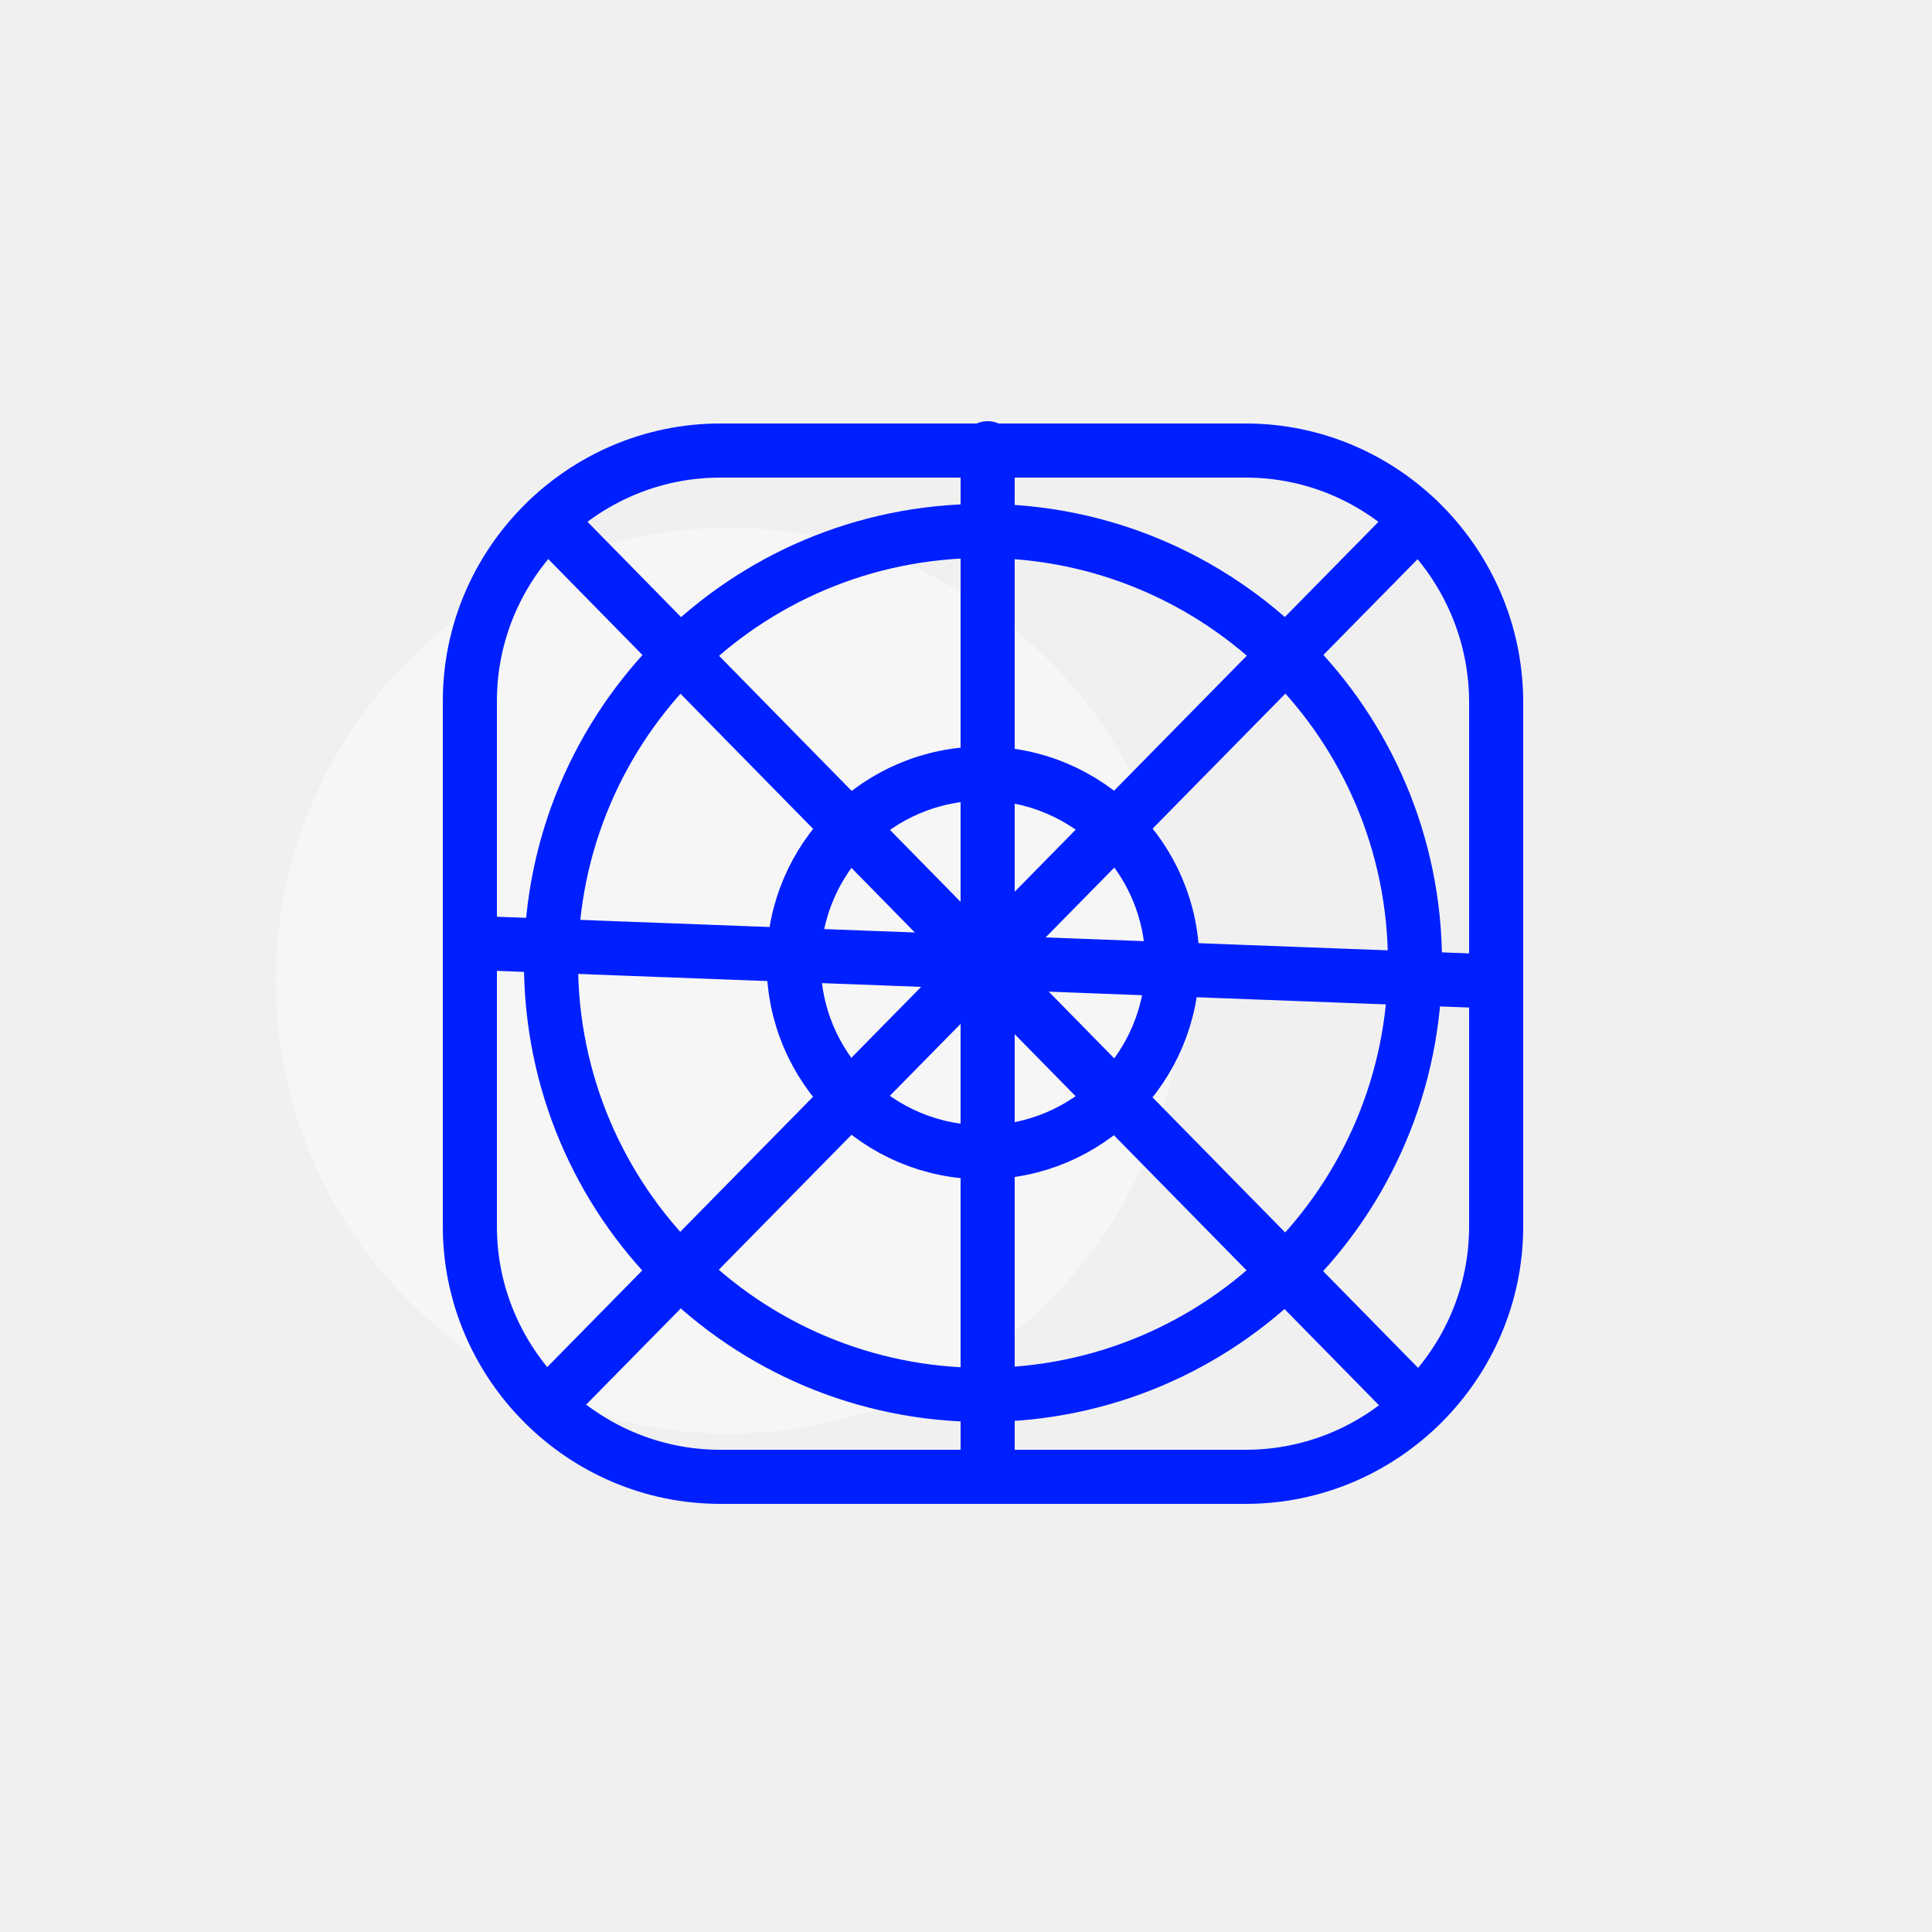
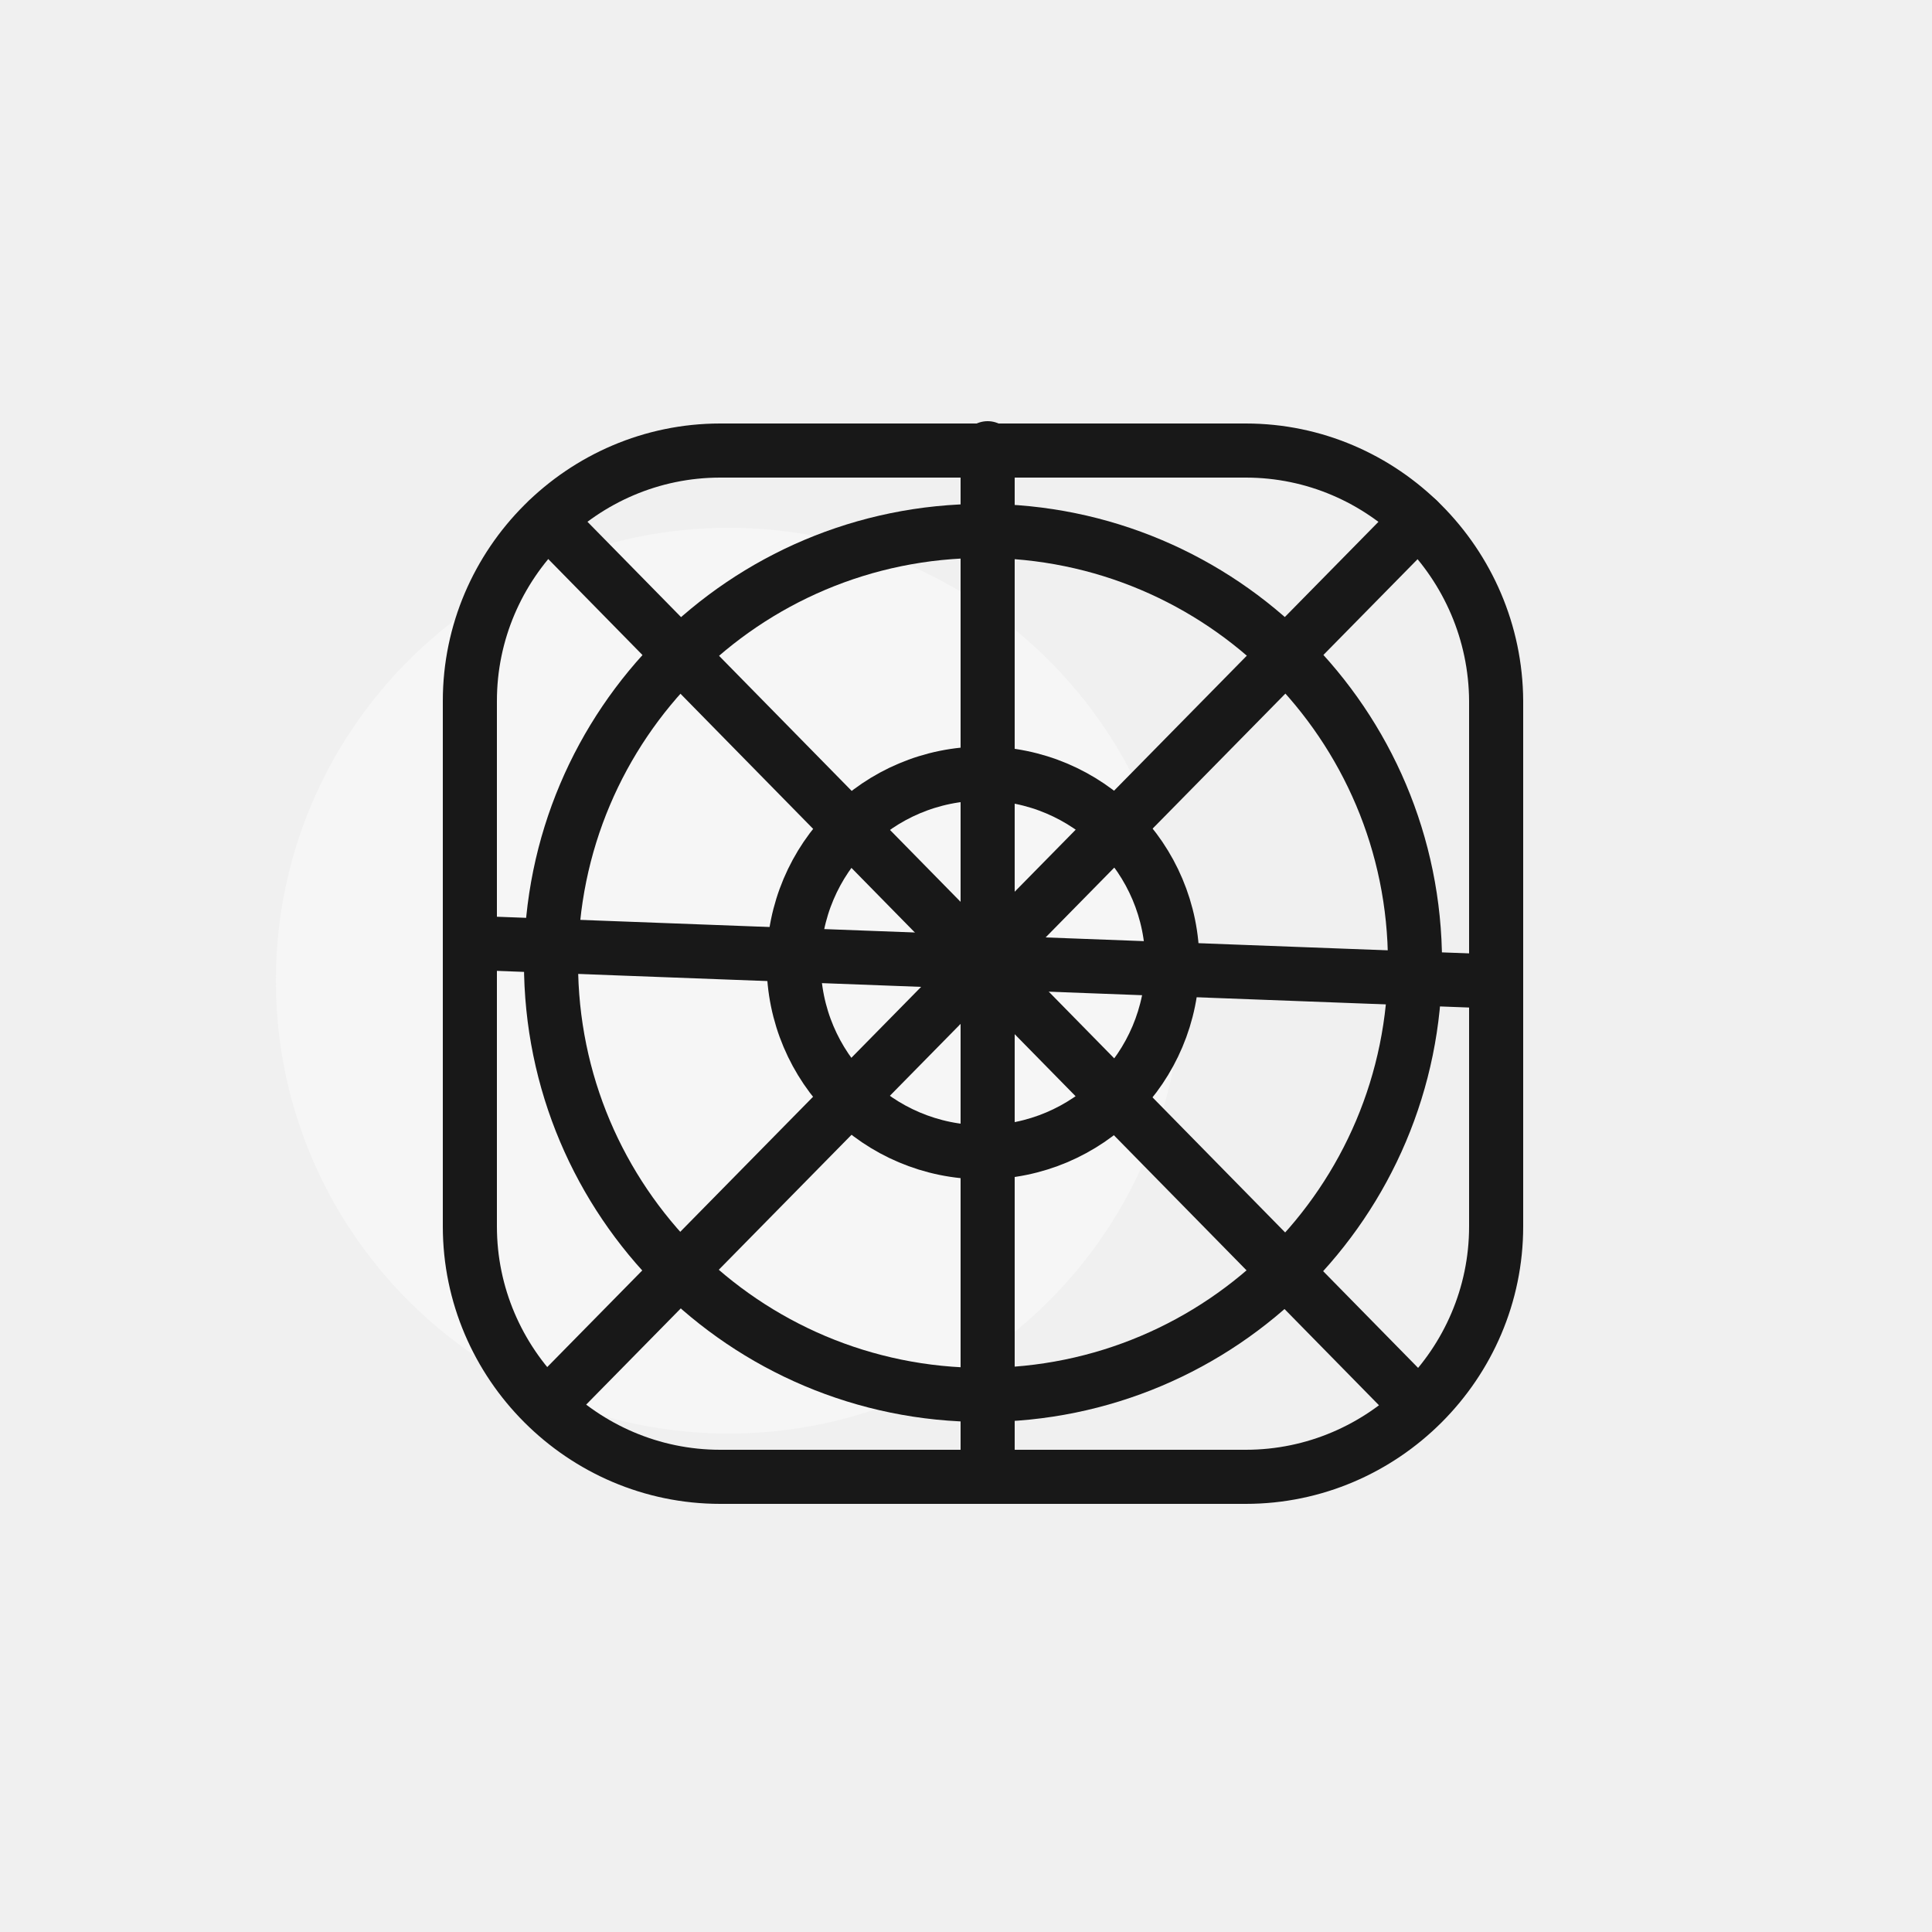
<svg xmlns="http://www.w3.org/2000/svg" version="1.1" id="Layer_1" x="0px" y="0px" viewBox="0 0 250 250" style="enable-background:new 0 0 250 250;" xml:space="preserve">
  <style type="text/css">
	.st0{fill:#F6F6F6;}
- 	.st1{fill:none;stroke:#001FFF;stroke-width:7;stroke-linecap:round;stroke-linejoin:round;stroke-miterlimit:10;}
- 	.st2{fill:#FFFFFF;stroke:#001FFF;stroke-width:7;stroke-linecap:round;stroke-linejoin:round;stroke-miterlimit:10;}
+ 	.st1{fill:none;stroke:#181818;stroke-width:7;stroke-linecap:round;stroke-linejoin:round;stroke-miterlimit:10;}
+ 	.st2{fill:#FFFFFF;stroke:#181818;stroke-width:7;stroke-linecap:round;stroke-linejoin:round;stroke-miterlimit:10;}
</style>
  <circle class="st0" cx="-170.6" cy="126.9" r="58.6" />
  <rect x="-196.7" y="69.7" transform="matrix(1 -1.037212e-03 1.037212e-03 1 -0.1275 -0.1488)" class="st1" width="106.3" height="106.3" />
  <circle class="st0" cx="-437.6" cy="126.9" r="58.6" />
  <circle class="st0" cx="-718.1" cy="126.9" r="58.6" />
  <circle class="st0" cx="94.3" cy="126.9" r="58.6" />
  <circle class="st0" cx="360.4" cy="126.9" r="58.6" />
  <path class="st1" d="M-683.2,120.4c0,0,2.4,14-2.9,30.9c-6,19.1-18.5,29.2-24.1,33" />
  <path class="st1" d="M-698.1,133.8c0.6-6.5-0.1-10.9-0.1-11c-1.4-8.1,4.2-16,12.4-17.4c2.4-0.4,4.9-0.2,7.1,0.5  c5.4,1.7,9.4,6.3,10.4,11.9c0.3,1.8,2.9,18.2-3.4,38.1c-4.9,15.5-13.2,26.3-20.5,33.3" />
  <path class="st1" d="M-724.4,175.9c0,0,3-1.8,4.6-2.9s13.4-8.2,19.2-26.4c0.5-1.4,0.8-2.8,1.2-4.2" />
  <path class="st1" d="M-652.6,136.9c-0.5,6.9-1.9,14.9-4.6,23.5c-3.6,11.3-8.6,20.4-14,27.8 M-715.8,144.2c0.2-0.7,0.5-1.3,0.7-2.1  c2.7-8.5,2-16.1,1.9-17.1c-1.3-7.8,0.6-15.7,5.2-22.2c4.7-6.6,11.7-11,19.6-12.4c4.8-0.8,9.7-0.5,14.3,1  c10.9,3.4,18.9,12.6,20.8,23.8c0.3,1.6,0.9,6.1,1,12.6 M-735.2,165.3c0,0,6.3-4.3,8.1-5.9c1.1-1,4.2-3.1,7.2-7.4" />
  <path class="st1" d="M-640.9,158.7c-0.5,2.1-1.1,4.2-1.8,6.3c-1.5,4.7-3.2,9.1-5.1,13.2 M-661.5,80.4c12.1,6.6,20.7,18.3,23.1,32.3  c0.8,4.7,2.7,19-0.7,37.5 M-726.7,106.7c1.4-4.5,3.5-8.7,6.3-12.7c7-9.9,17.5-16.5,29.4-18.5c7.2-1.2,14.6-0.7,21.4,1.5   M-743.4,152.1c0,0,6.6-4.5,8.3-5.9c1.4-1.2,3.8-3.3,5.5-8.6c1.6-5,1.3-9.7,1.3-10.7c-0.6-3.9-0.7-7.8-0.2-11.7" />
  <path class="st1" d="M-628.2,92c5.5,9.6,8.7,20.7,8.7,32.5c0,11.9-3.2,23-8.7,32.6" />
  <path class="st1" d="M-721.4,70.9c10.5-7.2,23.2-11.4,36.8-11.4c20.3,0,38.5,9.3,50.4,23.9" />
  <path class="st1" d="M-748.2,137.6c-0.9-4.2-1.3-8.6-1.3-13.1c0-18.2,7.5-34.6,19.5-46.4" />
  <g>
    <circle class="st1" cx="362.6" cy="122.6" r="29.4" />
    <circle class="st1" cx="441.3" cy="122.6" r="29.4" />
    <path class="st1" d="M392,120.7c0,0,2.5-7.1,9.5-7.1c6.9,0,10.5,7.1,10.5,7.1" />
    <path class="st1" d="M324.9,117.6h30c0,0,9.9,1.3,9.9,9.9" />
    <path class="st1" d="M478.7,117.6h-30c0,0-9.9,1.3-9.9,9.9" />
  </g>
  <g>
    <path class="st1" d="M-397.5,68.8v110.7c0,0-1.3,11.4,11.7,11.4c13,0,21.2-19.5,21.2-19.5s15.3-0.3,15.3-16.4c0,0,0-9.3,4.8-14.1   c0,0,14.6-20.9-3.8-31.8c0,0,13.5-18.4-8.9-30.5c0,0,1.6-16.8-19.9-12.2c0,0-1.3-8.4-11.1-8.4C-393.5,58.1-397.5,62.2-397.5,68.8z" />
    <path class="st1" d="M-385.1,153.2c0,0,18-2.5,20.6,18.3" />
    <path class="st1" d="M-383.6,170.1c0,0,11.5-2.3,11.5-13.5" />
    <path class="st1" d="M-361.3,145.3c0,0,12.5-0.4,12.5,5.5" />
    <path class="st1" d="M-379.4,138.1c0,0-1.3-22,22.4-22" />
    <path class="st1" d="M-385.7,116.1c0,0,11.5-0.2,11.5,6.6" />
    <path class="st1" d="M-383.7,95.4c0,0,9-1.4,9-10.2" />
    <path class="st1" d="M-365.5,88.4c0,0-22.2-1.8-11.9-23.6" />
  </g>
  <g>
    <path class="st1" d="M-412.2,68.8v110.7c0,0,1.3,11.4-11.7,11.4c-13,0-21.2-19.5-21.2-19.5s-15.3-0.3-15.3-16.4c0,0,0-9.3-4.8-14.1   c0,0-14.6-20.9,3.8-31.8c0,0-13.5-18.4,8.9-30.5c0,0-1.6-16.8,19.9-12.2c0,0,1.3-8.4,11.1-8.4C-416.2,58.1-412.2,62.2-412.2,68.8z" />
    <path class="st1" d="M-424.5,153.2c0,0-18-2.5-20.6,18.3" />
    <path class="st1" d="M-426.1,170.1c0,0-11.5-2.3-11.5-13.5" />
    <path class="st1" d="M-448.3,145.3c0,0-12.5-0.4-12.5,5.5" />
    <path class="st1" d="M-430.3,138.1c0,0,1.3-22-22.4-22" />
    <path class="st1" d="M-424,116.1c0,0-11.5-0.2-11.5,6.6" />
    <path class="st1" d="M-425.9,95.4c0,0-9-1.4-9-10.2" />
    <path class="st1" d="M-444.1,88.4c0,0,22.2-1.8,11.9-23.6" />
  </g>
  <path class="st1" d="M161.2,58.3h-68c-17.8,0-32.4,14.6-32.4,32.4v68c0,17.8,14.6,32.4,32.4,32.4h68c17.8,0,32.4-14.6,32.4-32.4v-68  C193.5,72.9,179,58.3,161.2,58.3z" />
  <circle class="st1" cx="127.2" cy="124.6" r="24.5" />
  <circle class="st1" cx="127.2" cy="124.6" r="55.9" />
  <line class="st1" x1="70.9" y1="67.3" x2="183.5" y2="182" />
  <line class="st1" x1="183.5" y1="67.3" x2="70.8" y2="181.9" />
  <line class="st1" x1="127.8" y1="191" x2="127.8" y2="58" />
  <line class="st1" x1="60.9" y1="122" x2="193.5" y2="127" />
  <rect x="-102" y="163.3" transform="matrix(1 -1.037212e-03 1.037212e-03 1 -0.1815 -9.364429e-02)" class="st2" width="23.2" height="23.2" />
  <rect x="-102.1" y="58.2" transform="matrix(1 -1.037212e-03 1.037212e-03 1 -7.250354e-02 -9.381384e-02)" class="st2" width="23.2" height="23.2" />
  <rect x="-207.9" y="163.4" transform="matrix(1 -1.037212e-03 1.037212e-03 1 -0.1817 -0.2034)" class="st2" width="23.2" height="23.2" />
  <rect x="-208" y="58.3" transform="matrix(1 -1.037212e-03 1.037212e-03 1 -7.267436e-02 -0.2036)" class="st2" width="23.2" height="23.2" />
</svg>
